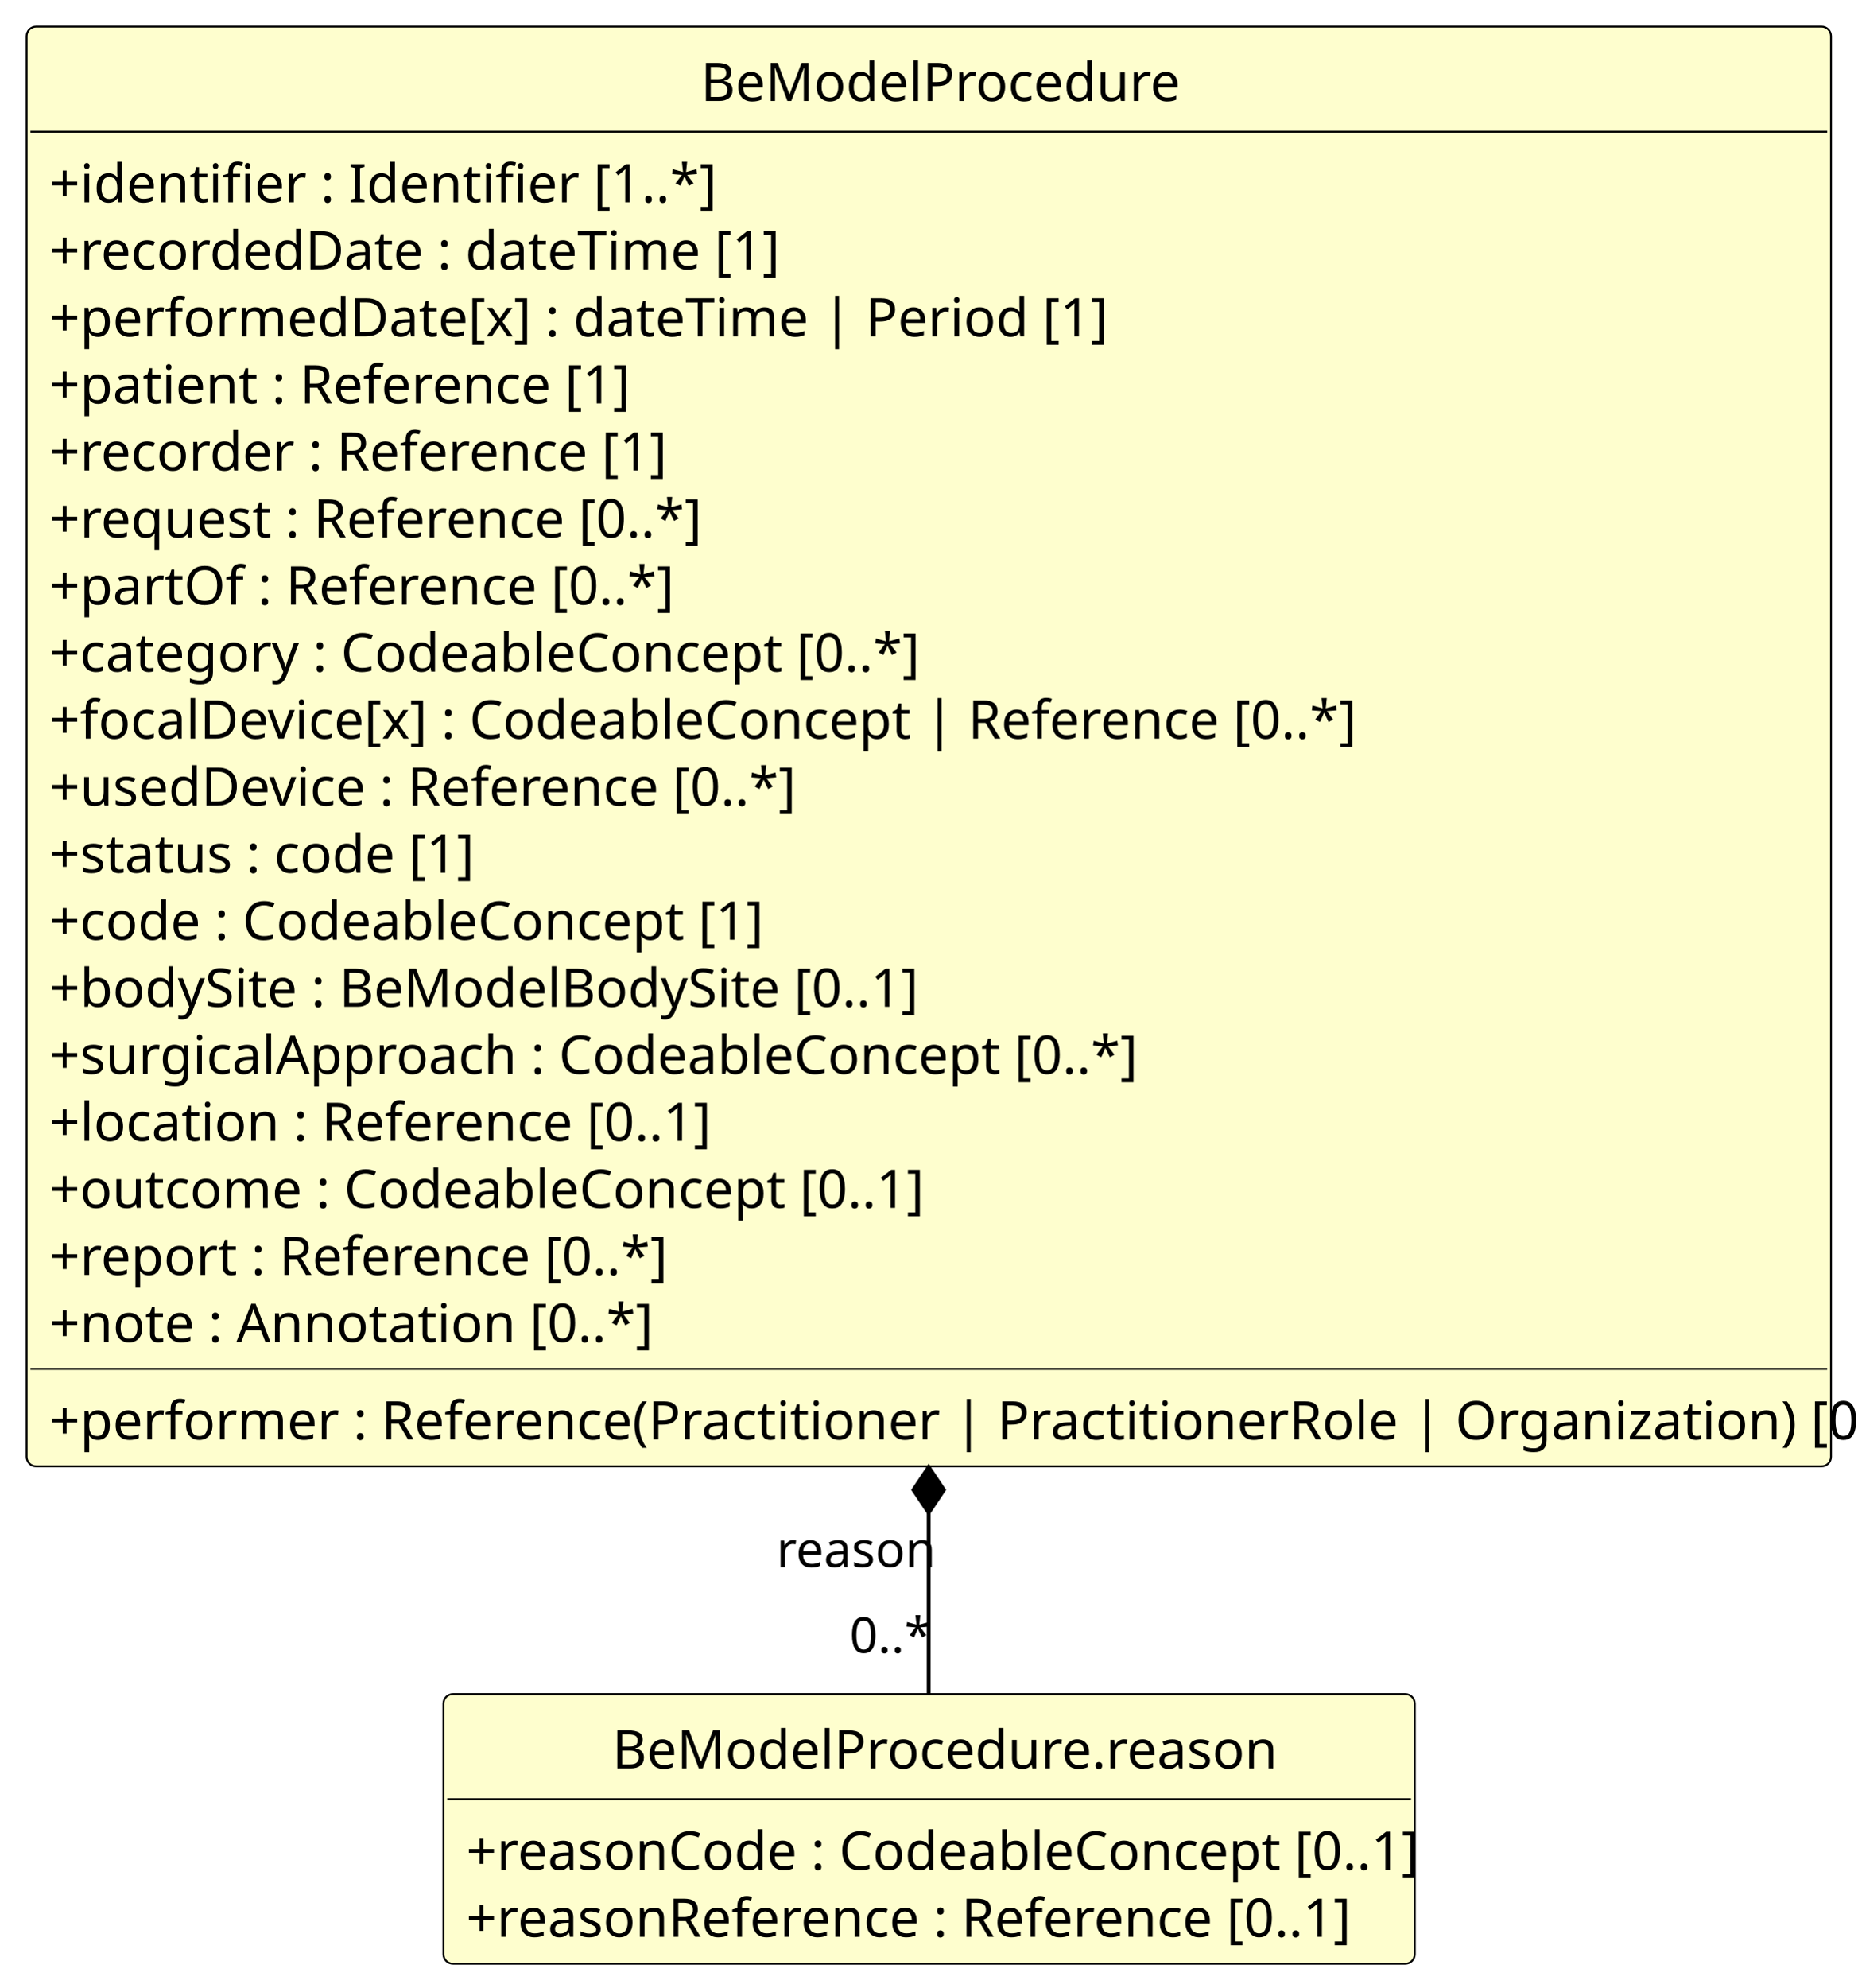
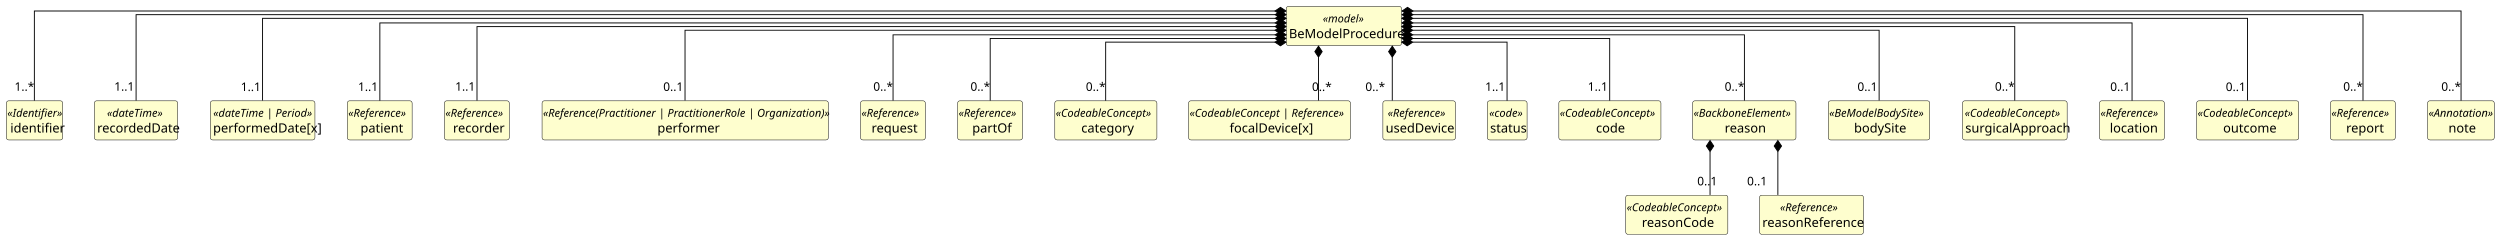
- <svg xmlns="http://www.w3.org/2000/svg" contentStyleType="text/css" data-diagram-type="CLASS" height="522px" preserveAspectRatio="none" style="width:488px;height:522px;background:#FFFFFF;" version="1.1" viewBox="0 0 488 522" width="488px" zoomAndPan="magnify">
+ <svg xmlns="http://www.w3.org/2000/svg" contentStyleType="text/css" data-diagram-type="CLASS" height="261px" preserveAspectRatio="none" style="width:2728px;height:261px;background:#FFFFFF;" version="1.1" viewBox="0 0 2728 261" width="2728px" zoomAndPan="magnify">
  <defs />
  <g>
    <g class="entity" data-entity="BeModelProcedure" data-source-line="14" data-uid="ent0002" id="entity_BeModelProcedure">
-       <rect fill="#FEFECE" height="378.188" rx="2.5" ry="2.5" style="stroke:#000000;stroke-width:0.5;" width="474.082" x="7" y="7" />
-       <text fill="#000000" font-family="sans-serif" font-size="14" lengthAdjust="spacing" textLength="119.848" x="184.117" y="26.533">BeModelProcedure</text>
-       <line style="stroke:#000000;stroke-width:0.5;" x1="8" x2="480.082" y1="34.609" y2="34.609" />
-       <text fill="#000000" font-family="sans-serif" font-size="14" lengthAdjust="spacing" textLength="159.141" x="13" y="53.143">+identifier : Identifier [1..*]</text>
-       <text fill="#000000" font-family="sans-serif" font-size="14" lengthAdjust="spacing" textLength="182.485" x="13" y="70.752">+recordedDate : dateTime [1]</text>
-       <text fill="#000000" font-family="sans-serif" font-size="14" lengthAdjust="spacing" textLength="257.701" x="13" y="88.361">+performedDate[x] : dateTime | Period [1]</text>
-       <text fill="#000000" font-family="sans-serif" font-size="14" lengthAdjust="spacing" textLength="145.927" x="13" y="105.971">+patient : Reference [1]</text>
-       <text fill="#000000" font-family="sans-serif" font-size="14" lengthAdjust="spacing" textLength="156.023" x="13" y="123.58">+recorder : Reference [1]</text>
-       <text fill="#000000" font-family="sans-serif" font-size="14" lengthAdjust="spacing" textLength="163.816" x="13" y="141.19">+request : Reference [0..*]</text>
-       <text fill="#000000" font-family="sans-serif" font-size="14" lengthAdjust="spacing" textLength="156.023" x="13" y="158.799">+partOf : Reference [0..*]</text>
-       <text fill="#000000" font-family="sans-serif" font-size="14" lengthAdjust="spacing" textLength="218.306" x="13" y="176.408">+category : CodeableConcept [0..*]</text>
-       <text fill="#000000" font-family="sans-serif" font-size="14" lengthAdjust="spacing" textLength="327.763" x="13" y="194.018">+focalDevice[x] : CodeableConcept | Reference [0..*]</text>
-       <text fill="#000000" font-family="sans-serif" font-size="14" lengthAdjust="spacing" textLength="190.272" x="13" y="211.627">+usedDevice : Reference [0..*]</text>
-       <text fill="#000000" font-family="sans-serif" font-size="14" lengthAdjust="spacing" textLength="107.01" x="13" y="229.236">+status : code [1]</text>
-       <text fill="#000000" font-family="sans-serif" font-size="14" lengthAdjust="spacing" textLength="181.74" x="13" y="246.846">+code : CodeableConcept [1]</text>
-       <text fill="#000000" font-family="sans-serif" font-size="14" lengthAdjust="spacing" textLength="220.637" x="13" y="264.455">+bodySite : BeModelBodySite [0..1]</text>
-       <text fill="#000000" font-family="sans-serif" font-size="14" lengthAdjust="spacing" textLength="272.781" x="13" y="282.065">+surgicalApproach : CodeableConcept [0..*]</text>
-       <text fill="#000000" font-family="sans-serif" font-size="14" lengthAdjust="spacing" textLength="167.713" x="13" y="299.674">+location : Reference [0..1]</text>
-       <text fill="#000000" font-family="sans-serif" font-size="14" lengthAdjust="spacing" textLength="220.644" x="13" y="317.283">+outcome : CodeableConcept [0..1]</text>
-       <text fill="#000000" font-family="sans-serif" font-size="14" lengthAdjust="spacing" textLength="153.692" x="13" y="334.893">+report : Reference [0..*]</text>
-       <text fill="#000000" font-family="sans-serif" font-size="14" lengthAdjust="spacing" textLength="146.72" x="13" y="352.502">+note : Annotation [0..*]</text>
-       <line style="stroke:#000000;stroke-width:0.5;" x1="8" x2="480.082" y1="359.578" y2="359.578" />
-       <text fill="#000000" font-family="sans-serif" font-size="14" lengthAdjust="spacing" textLength="462.082" x="13" y="378.111">+performer : Reference(Practitioner | PractitionerRole | Organization) [0..1]</text>
-     </g>
-     <g class="entity" data-entity="BeModelProcedure_reason" data-source-line="36" data-uid="ent0003" id="entity_BeModelProcedure_reason">
-       <rect fill="#FEFECE" height="70.828" rx="2.5" ry="2.5" style="stroke:#000000;stroke-width:0.5;" width="255.223" x="116.5" y="445" />
-       <text fill="#000000" font-family="sans-serif" font-size="14" lengthAdjust="spacing" textLength="166.544" x="160.839" y="464.533">BeModelProcedure.reason</text>
-       <line style="stroke:#000000;stroke-width:0.5;" x1="117.5" x2="370.723" y1="472.609" y2="472.609" />
-       <text fill="#000000" font-family="sans-serif" font-size="14" lengthAdjust="spacing" textLength="243.223" x="122.5" y="491.143">+reasonCode : CodeableConcept [0..1]</text>
-       <text fill="#000000" font-family="sans-serif" font-size="14" lengthAdjust="spacing" textLength="226.857" x="122.5" y="508.752">+reasonReference : Reference [0..1]</text>
-     </g>
-     <g class="link" data-entity-1="BeModelProcedure" data-entity-2="BeModelProcedure_reason" data-source-line="41" data-uid="lnk4" id="link_BeModelProcedure_BeModelProcedure_reason">
-       <path codeLine="41" d="M244,397.37 C244,419.87 244,428.6 244,444.92" fill="none" id="BeModelProcedure-backto-BeModelProcedure_reason" style="stroke:#000000;stroke-width:1;" />
-       <polygon fill="#000000" points="244,385.37,240,391.37,244,397.37,248,391.37,244,385.37" style="stroke:#000000;stroke-width:1;" />
-       <text fill="#000000" font-family="sans-serif" font-size="13" lengthAdjust="spacing" textLength="39.749" x="204" y="411.645">reason</text>
-       <text fill="#000000" font-family="sans-serif" font-size="13" lengthAdjust="spacing" textLength="19.513" x="223.217" y="434.158">0..*</text>
+       <rect fill="#FEFECE" height="42.703" rx="2.5" ry="2.5" style="stroke:#000000;stroke-width:0.5;" width="125.848" x="1403.5" y="7" />
+       <text fill="#000000" font-family="sans-serif" font-size="12" font-style="italic" lengthAdjust="spacing" textLength="46.031" x="1443.408" y="24.457">«model»</text>
+       <text fill="#000000" font-family="sans-serif" font-size="14" lengthAdjust="spacing" textLength="119.848" x="1406.5" y="41.627">BeModelProcedure</text>
+     </g>
+     <g class="entity" data-entity="BeModelProcedure_identifier" data-source-line="17" data-uid="ent0003" id="entity_BeModelProcedure_identifier">
+       <rect fill="#FEFECE" height="42.703" rx="2.5" ry="2.5" style="stroke:#000000;stroke-width:0.5;" width="61.373" x="7" y="110" />
+       <text fill="#000000" font-family="sans-serif" font-size="12" font-style="italic" lengthAdjust="spacing" textLength="59.373" x="8" y="127.457">«Identifier»</text>
+       <text fill="#000000" font-family="sans-serif" font-size="14" lengthAdjust="spacing" textLength="52.917" x="11.228" y="144.627">identifier</text>
+     </g>
+     <g class="entity" data-entity="BeModelProcedure_recordedDate" data-source-line="20" data-uid="ent0004" id="entity_BeModelProcedure_recordedDate">
+       <rect fill="#FEFECE" height="42.703" rx="2.5" ry="2.5" style="stroke:#000000;stroke-width:0.5;" width="90.827" x="103" y="110" />
+       <text fill="#000000" font-family="sans-serif" font-size="12" font-style="italic" lengthAdjust="spacing" textLength="63.369" x="116.729" y="127.457">«dateTime»</text>
+       <text fill="#000000" font-family="sans-serif" font-size="14" lengthAdjust="spacing" textLength="84.827" x="106" y="144.627">recordedDate</text>
+     </g>
+     <g class="entity" data-entity="BeModelProcedure_performedDate_x_" data-source-line="23" data-uid="ent0005" id="entity_BeModelProcedure_performedDate_x_">
+       <rect fill="#FEFECE" height="42.703" rx="2.5" ry="2.5" style="stroke:#000000;stroke-width:0.5;" width="114.158" x="229.5" y="110" />
+       <text fill="#000000" font-family="sans-serif" font-size="12" font-style="italic" lengthAdjust="spacing" textLength="107.842" x="232.658" y="127.457">«dateTime | Period»</text>
+       <text fill="#000000" font-family="sans-serif" font-size="14" lengthAdjust="spacing" textLength="108.158" x="232.5" y="144.627">performedDate[x]</text>
+     </g>
+     <g class="entity" data-entity="BeModelProcedure_patient" data-source-line="26" data-uid="ent0006" id="entity_BeModelProcedure_patient">
+       <rect fill="#FEFECE" height="42.703" rx="2.5" ry="2.5" style="stroke:#000000;stroke-width:0.5;" width="70.713" x="379" y="110" />
+       <text fill="#000000" font-family="sans-serif" font-size="12" font-style="italic" lengthAdjust="spacing" textLength="68.713" x="380" y="127.457">«Reference»</text>
+       <text fill="#000000" font-family="sans-serif" font-size="14" lengthAdjust="spacing" textLength="42.034" x="393.339" y="144.627">patient</text>
+     </g>
+     <g class="entity" data-entity="BeModelProcedure_recorder" data-source-line="29" data-uid="ent0007" id="entity_BeModelProcedure_recorder">
+       <rect fill="#FEFECE" height="42.703" rx="2.5" ry="2.5" style="stroke:#000000;stroke-width:0.5;" width="70.713" x="485" y="110" />
+       <text fill="#000000" font-family="sans-serif" font-size="12" font-style="italic" lengthAdjust="spacing" textLength="68.713" x="486" y="127.457">«Reference»</text>
+       <text fill="#000000" font-family="sans-serif" font-size="14" lengthAdjust="spacing" textLength="52.131" x="494.291" y="144.627">recorder</text>
+     </g>
+     <g class="entity" data-entity="BeModelProcedure_performer" data-source-line="32" data-uid="ent0008" id="entity_BeModelProcedure_performer">
+       <rect fill="#FEFECE" height="42.703" rx="2.5" ry="2.5" style="stroke:#000000;stroke-width:0.5;" width="312.377" x="591.5" y="110" />
+       <text fill="#000000" font-family="sans-serif" font-size="12" font-style="italic" lengthAdjust="spacing" textLength="310.377" x="592.5" y="127.457">«Reference(Practitioner | PractitionerRole | Organization)»</text>
+       <text fill="#000000" font-family="sans-serif" font-size="14" lengthAdjust="spacing" textLength="60.683" x="717.347" y="144.627">performer</text>
+     </g>
+     <g class="entity" data-entity="BeModelProcedure_request" data-source-line="35" data-uid="ent0009" id="entity_BeModelProcedure_request">
+       <rect fill="#FEFECE" height="42.703" rx="2.5" ry="2.5" style="stroke:#000000;stroke-width:0.5;" width="70.713" x="939" y="110" />
+       <text fill="#000000" font-family="sans-serif" font-size="12" font-style="italic" lengthAdjust="spacing" textLength="68.713" x="940" y="127.457">«Reference»</text>
+       <text fill="#000000" font-family="sans-serif" font-size="14" lengthAdjust="spacing" textLength="46.696" x="951.008" y="144.627">request</text>
+     </g>
+     <g class="entity" data-entity="BeModelProcedure_partOf" data-source-line="38" data-uid="ent0010" id="entity_BeModelProcedure_partOf">
+       <rect fill="#FEFECE" height="42.703" rx="2.5" ry="2.5" style="stroke:#000000;stroke-width:0.5;" width="70.713" x="1045" y="110" />
+       <text fill="#000000" font-family="sans-serif" font-size="12" font-style="italic" lengthAdjust="spacing" textLength="68.713" x="1046" y="127.457">«Reference»</text>
+       <text fill="#000000" font-family="sans-serif" font-size="14" lengthAdjust="spacing" textLength="38.903" x="1060.905" y="144.627">partOf</text>
+     </g>
+     <g class="entity" data-entity="BeModelProcedure_category" data-source-line="41" data-uid="ent0011" id="entity_BeModelProcedure_category">
+       <rect fill="#FEFECE" height="42.703" rx="2.5" ry="2.5" style="stroke:#000000;stroke-width:0.5;" width="111.418" x="1151" y="110" />
+       <text fill="#000000" font-family="sans-serif" font-size="12" font-style="italic" lengthAdjust="spacing" textLength="109.418" x="1152" y="127.457">«CodeableConcept»</text>
+       <text fill="#000000" font-family="sans-serif" font-size="14" lengthAdjust="spacing" textLength="53.696" x="1179.861" y="144.627">category</text>
+     </g>
+     <g class="entity" data-entity="BeModelProcedure_focalDevice_x_" data-source-line="44" data-uid="ent0012" id="entity_BeModelProcedure_focalDevice_x_">
+       <rect fill="#FEFECE" height="42.703" rx="2.5" ry="2.5" style="stroke:#000000;stroke-width:0.5;" width="176.568" x="1297" y="110" />
+       <text fill="#000000" font-family="sans-serif" font-size="12" font-style="italic" lengthAdjust="spacing" textLength="174.568" x="1298" y="127.457">«CodeableConcept | Reference»</text>
+       <text fill="#000000" font-family="sans-serif" font-size="14" lengthAdjust="spacing" textLength="87.144" x="1341.712" y="144.627">focalDevice[x]</text>
+     </g>
+     <g class="entity" data-entity="BeModelProcedure_usedDevice" data-source-line="47" data-uid="ent0013" id="entity_BeModelProcedure_usedDevice">
+       <rect fill="#FEFECE" height="42.703" rx="2.5" ry="2.5" style="stroke:#000000;stroke-width:0.5;" width="79.151" x="1509" y="110" />
+       <text fill="#000000" font-family="sans-serif" font-size="12" font-style="italic" lengthAdjust="spacing" textLength="68.713" x="1514.219" y="127.457">«Reference»</text>
+       <text fill="#000000" font-family="sans-serif" font-size="14" lengthAdjust="spacing" textLength="73.151" x="1512" y="144.627">usedDevice</text>
+     </g>
+     <g class="entity" data-entity="BeModelProcedure_status" data-source-line="50" data-uid="ent0014" id="entity_BeModelProcedure_status">
+       <rect fill="#FEFECE" height="42.703" rx="2.5" ry="2.5" style="stroke:#000000;stroke-width:0.5;" width="43.352" x="1623" y="110" />
+       <text fill="#000000" font-family="sans-serif" font-size="12" font-style="italic" lengthAdjust="spacing" textLength="39.369" x="1624.991" y="127.457">«code»</text>
+       <text fill="#000000" font-family="sans-serif" font-size="14" lengthAdjust="spacing" textLength="37.352" x="1626" y="144.627">status</text>
+     </g>
+     <g class="entity" data-entity="BeModelProcedure_code" data-source-line="53" data-uid="ent0015" id="entity_BeModelProcedure_code">
+       <rect fill="#FEFECE" height="42.703" rx="2.5" ry="2.5" style="stroke:#000000;stroke-width:0.5;" width="111.418" x="1701" y="110" />
+       <text fill="#000000" font-family="sans-serif" font-size="12" font-style="italic" lengthAdjust="spacing" textLength="109.418" x="1702" y="127.457">«CodeableConcept»</text>
+       <text fill="#000000" font-family="sans-serif" font-size="14" lengthAdjust="spacing" textLength="30.358" x="1741.53" y="144.627">code</text>
+     </g>
+     <g class="entity" data-entity="BeModelProcedure_reason" data-source-line="56" data-uid="ent0016" id="entity_BeModelProcedure_reason">
+       <rect fill="#FEFECE" height="42.703" rx="2.5" ry="2.5" style="stroke:#000000;stroke-width:0.5;" width="112.742" x="1847" y="110" />
+       <text fill="#000000" font-family="sans-serif" font-size="12" font-style="italic" lengthAdjust="spacing" textLength="110.742" x="1848" y="127.457">«BackboneElement»</text>
+       <text fill="#000000" font-family="sans-serif" font-size="14" lengthAdjust="spacing" textLength="42.807" x="1881.968" y="144.627">reason</text>
+     </g>
+     <g class="entity" data-entity="BeModelProcedure_reason_reasonCode" data-source-line="59" data-uid="ent0017" id="entity_BeModelProcedure_reason_reasonCode">
+       <rect fill="#FEFECE" height="42.703" rx="2.5" ry="2.5" style="stroke:#000000;stroke-width:0.5;" width="111.418" x="1774" y="213" />
+       <text fill="#000000" font-family="sans-serif" font-size="12" font-style="italic" lengthAdjust="spacing" textLength="109.418" x="1775" y="230.457">«CodeableConcept»</text>
+       <text fill="#000000" font-family="sans-serif" font-size="14" lengthAdjust="spacing" textLength="76.275" x="1791.571" y="247.627">reasonCode</text>
+     </g>
+     <g class="entity" data-entity="BeModelProcedure_reason_reasonReference" data-source-line="62" data-uid="ent0018" id="entity_BeModelProcedure_reason_reasonReference">
+       <rect fill="#FEFECE" height="42.703" rx="2.5" ry="2.5" style="stroke:#000000;stroke-width:0.5;" width="113.399" x="1920" y="213" />
+       <text fill="#000000" font-family="sans-serif" font-size="12" font-style="italic" lengthAdjust="spacing" textLength="68.713" x="1942.343" y="230.457">«Reference»</text>
+       <text fill="#000000" font-family="sans-serif" font-size="14" lengthAdjust="spacing" textLength="107.399" x="1923" y="247.627">reasonReference</text>
+     </g>
+     <g class="entity" data-entity="BeModelProcedure_bodySite" data-source-line="65" data-uid="ent0019" id="entity_BeModelProcedure_bodySite">
+       <rect fill="#FEFECE" height="42.703" rx="2.5" ry="2.5" style="stroke:#000000;stroke-width:0.5;" width="110.738" x="1995" y="110" />
+       <text fill="#000000" font-family="sans-serif" font-size="12" font-style="italic" lengthAdjust="spacing" textLength="108.738" x="1996" y="127.457">«BeModelBodySite»</text>
+       <text fill="#000000" font-family="sans-serif" font-size="14" lengthAdjust="spacing" textLength="54.482" x="2023.128" y="144.627">bodySite</text>
+     </g>
+     <g class="entity" data-entity="BeModelProcedure_surgicalApproach" data-source-line="68" data-uid="ent0020" id="entity_BeModelProcedure_surgicalApproach">
+       <rect fill="#FEFECE" height="42.703" rx="2.5" ry="2.5" style="stroke:#000000;stroke-width:0.5;" width="114.172" x="2141.5" y="110" />
+       <text fill="#000000" font-family="sans-serif" font-size="12" font-style="italic" lengthAdjust="spacing" textLength="109.418" x="2143.877" y="127.457">«CodeableConcept»</text>
+       <text fill="#000000" font-family="sans-serif" font-size="14" lengthAdjust="spacing" textLength="108.172" x="2144.5" y="144.627">surgicalApproach</text>
+     </g>
+     <g class="entity" data-entity="BeModelProcedure_location" data-source-line="71" data-uid="ent0021" id="entity_BeModelProcedure_location">
+       <rect fill="#FEFECE" height="42.703" rx="2.5" ry="2.5" style="stroke:#000000;stroke-width:0.5;" width="70.713" x="2291" y="110" />
+       <text fill="#000000" font-family="sans-serif" font-size="12" font-style="italic" lengthAdjust="spacing" textLength="68.713" x="2292" y="127.457">«Reference»</text>
+       <text fill="#000000" font-family="sans-serif" font-size="14" lengthAdjust="spacing" textLength="48.255" x="2302.229" y="144.627">location</text>
+     </g>
+     <g class="entity" data-entity="BeModelProcedure_outcome" data-source-line="74" data-uid="ent0022" id="entity_BeModelProcedure_outcome">
+       <rect fill="#FEFECE" height="42.703" rx="2.5" ry="2.5" style="stroke:#000000;stroke-width:0.5;" width="111.418" x="2397" y="110" />
+       <text fill="#000000" font-family="sans-serif" font-size="12" font-style="italic" lengthAdjust="spacing" textLength="109.418" x="2398" y="127.457">«CodeableConcept»</text>
+       <text fill="#000000" font-family="sans-serif" font-size="14" lengthAdjust="spacing" textLength="53.696" x="2425.861" y="144.627">outcome</text>
+     </g>
+     <g class="entity" data-entity="BeModelProcedure_report" data-source-line="77" data-uid="ent0023" id="entity_BeModelProcedure_report">
+       <rect fill="#FEFECE" height="42.703" rx="2.5" ry="2.5" style="stroke:#000000;stroke-width:0.5;" width="70.713" x="2543" y="110" />
+       <text fill="#000000" font-family="sans-serif" font-size="12" font-style="italic" lengthAdjust="spacing" textLength="68.713" x="2544" y="127.457">«Reference»</text>
+       <text fill="#000000" font-family="sans-serif" font-size="14" lengthAdjust="spacing" textLength="36.572" x="2560.07" y="144.627">report</text>
+     </g>
+     <g class="entity" data-entity="BeModelProcedure_note" data-source-line="80" data-uid="ent0024" id="entity_BeModelProcedure_note">
+       <rect fill="#FEFECE" height="42.703" rx="2.5" ry="2.5" style="stroke:#000000;stroke-width:0.5;" width="72.728" x="2649" y="110" />
+       <text fill="#000000" font-family="sans-serif" font-size="12" font-style="italic" lengthAdjust="spacing" textLength="70.728" x="2650" y="127.457">«Annotation»</text>
+       <text fill="#000000" font-family="sans-serif" font-size="14" lengthAdjust="spacing" textLength="27.248" x="2671.74" y="144.627">note</text>
+     </g>
+     <g class="link" data-entity-1="BeModelProcedure" data-entity-2="BeModelProcedure_identifier" data-source-line="83" data-uid="lnk25" id="link_BeModelProcedure_BeModelProcedure_identifier">
+       <path codeLine="83" d="M1391.25,12 C1114.7,12 37.5,12 37.5,12 C37.5,12 37.5,75.42 37.5,109.86" fill="none" id="BeModelProcedure-backto-BeModelProcedure_identifier" style="stroke:#000000;stroke-width:1;" />
+       <polygon fill="#000000" points="1403.25,12,1397.25,8,1391.25,12,1397.25,16,1403.25,12" style="stroke:#000000;stroke-width:1;" />
+       <text fill="#000000" font-family="sans-serif" font-size="13" lengthAdjust="spacing" textLength="19.513" x="15.848" y="99.11">1..*</text>
+     </g>
+     <g class="link" data-entity-1="BeModelProcedure" data-entity-2="BeModelProcedure_recordedDate" data-source-line="84" data-uid="lnk26" id="link_BeModelProcedure_BeModelProcedure_recordedDate">
+       <path codeLine="84" d="M1391.37,16 C1128.77,16 148.5,16 148.5,16 C148.5,16 148.5,76.32 148.5,109.78" fill="none" id="BeModelProcedure-backto-BeModelProcedure_recordedDate" style="stroke:#000000;stroke-width:1;" />
+       <polygon fill="#000000" points="1403.37,16,1397.37,12,1391.37,16,1397.37,20,1403.37,16" style="stroke:#000000;stroke-width:1;" />
+       <text fill="#000000" font-family="sans-serif" font-size="13" lengthAdjust="spacing" textLength="21.684" x="124.667" y="99.008">1..1</text>
+     </g>
+     <g class="link" data-entity-1="BeModelProcedure" data-entity-2="BeModelProcedure_performedDate_x_" data-source-line="85" data-uid="lnk27" id="link_BeModelProcedure_BeModelProcedure_performedDate_x_">
+       <path codeLine="85" d="M1391.48,20 C1146.95,20 286.5,20 286.5,20 C286.5,20 286.5,77.29 286.5,109.74" fill="none" id="BeModelProcedure-backto-BeModelProcedure_performedDate_x_" style="stroke:#000000;stroke-width:1;" />
+       <polygon fill="#000000" points="1403.48,20,1397.48,16,1391.48,20,1397.48,24,1403.48,20" style="stroke:#000000;stroke-width:1;" />
+       <text fill="#000000" font-family="sans-serif" font-size="13" lengthAdjust="spacing" textLength="21.684" x="262.749" y="99.324">1..1</text>
+     </g>
+     <g class="link" data-entity-1="BeModelProcedure" data-entity-2="BeModelProcedure_patient" data-source-line="86" data-uid="lnk28" id="link_BeModelProcedure_BeModelProcedure_patient">
+       <path codeLine="86" d="M1391.45,25 C1164.49,25 414.5,25 414.5,25 C414.5,25 414.5,78.83 414.5,109.95" fill="none" id="BeModelProcedure-backto-BeModelProcedure_patient" style="stroke:#000000;stroke-width:1;" />
+       <polygon fill="#000000" points="1403.45,25,1397.45,21,1391.45,25,1397.45,29,1403.45,25" style="stroke:#000000;stroke-width:1;" />
+       <text fill="#000000" font-family="sans-serif" font-size="13" lengthAdjust="spacing" textLength="21.684" x="390.683" y="99.225">1..1</text>
+     </g>
+     <g class="link" data-entity-1="BeModelProcedure" data-entity-2="BeModelProcedure_recorder" data-source-line="87" data-uid="lnk29" id="link_BeModelProcedure_BeModelProcedure_recorder">
+       <path codeLine="87" d="M1391.33,29 C1179.63,29 520.5,29 520.5,29 C520.5,29 520.5,79.67 520.5,109.76" fill="none" id="BeModelProcedure-backto-BeModelProcedure_recorder" style="stroke:#000000;stroke-width:1;" />
+       <polygon fill="#000000" points="1403.33,29,1397.33,25,1391.33,29,1397.33,33,1403.33,29" style="stroke:#000000;stroke-width:1;" />
+       <text fill="#000000" font-family="sans-serif" font-size="13" lengthAdjust="spacing" textLength="21.684" x="496.683" y="98.982">1..1</text>
+     </g>
+     <g class="link" data-entity-1="BeModelProcedure" data-entity-2="BeModelProcedure_performer" data-source-line="88" data-uid="lnk30" id="link_BeModelProcedure_BeModelProcedure_performer">
+       <path codeLine="88" d="M1391.32,33 C1215.87,33 747.5,33 747.5,33 C747.5,33 747.5,80.62 747.5,109.64" fill="none" id="BeModelProcedure-backto-BeModelProcedure_performer" style="stroke:#000000;stroke-width:1;" />
+       <polygon fill="#000000" points="1403.32,33,1397.32,29,1391.32,33,1397.32,37,1403.32,33" style="stroke:#000000;stroke-width:1;" />
+       <text fill="#000000" font-family="sans-serif" font-size="13" lengthAdjust="spacing" textLength="21.684" x="723.719" y="99.197">0..1</text>
+     </g>
+     <g class="link" data-entity-1="BeModelProcedure" data-entity-2="BeModelProcedure_request" data-source-line="89" data-uid="lnk31" id="link_BeModelProcedure_BeModelProcedure_request">
+       <path codeLine="89" d="M1391.44,38 C1258.68,38 974.5,38 974.5,38 C974.5,38 974.5,82.19 974.5,109.81" fill="none" id="BeModelProcedure-backto-BeModelProcedure_request" style="stroke:#000000;stroke-width:1;" />
+       <polygon fill="#000000" points="1403.44,38,1397.44,34,1391.44,38,1397.44,42,1403.44,38" style="stroke:#000000;stroke-width:1;" />
+       <text fill="#000000" font-family="sans-serif" font-size="13" lengthAdjust="spacing" textLength="19.513" x="952.941" y="99.046">0..*</text>
+     </g>
+     <g class="link" data-entity-1="BeModelProcedure" data-entity-2="BeModelProcedure_partOf" data-source-line="90" data-uid="lnk32" id="link_BeModelProcedure_BeModelProcedure_partOf">
+       <path codeLine="90" d="M1391.19,42 C1281.69,42 1080.5,42 1080.5,42 C1080.5,42 1080.5,83.35 1080.5,109.83" fill="none" id="BeModelProcedure-backto-BeModelProcedure_partOf" style="stroke:#000000;stroke-width:1;" />
+       <polygon fill="#000000" points="1403.19,42,1397.19,38,1391.19,42,1397.19,46,1403.19,42" style="stroke:#000000;stroke-width:1;" />
+       <text fill="#000000" font-family="sans-serif" font-size="13" lengthAdjust="spacing" textLength="19.513" x="1058.941" y="99.072">0..*</text>
+     </g>
+     <g class="link" data-entity-1="BeModelProcedure" data-entity-2="BeModelProcedure_category" data-source-line="91" data-uid="lnk33" id="link_BeModelProcedure_BeModelProcedure_category">
+       <path codeLine="91" d="M1391.23,46 C1314.27,46 1206.5,46 1206.5,46 C1206.5,46 1206.5,84.6 1206.5,109.92" fill="none" id="BeModelProcedure-backto-BeModelProcedure_category" style="stroke:#000000;stroke-width:1;" />
+       <polygon fill="#000000" points="1403.23,46,1397.23,42,1391.23,46,1397.23,50,1403.23,46" style="stroke:#000000;stroke-width:1;" />
+       <text fill="#000000" font-family="sans-serif" font-size="13" lengthAdjust="spacing" textLength="19.513" x="1184.841" y="99.187">0..*</text>
+     </g>
+     <g class="link" data-entity-1="BeModelProcedure" data-entity-2="BeModelProcedure_focalDevice_x_" data-source-line="92" data-uid="lnk34" id="link_BeModelProcedure_BeModelProcedure_focalDevice_x_">
+       <path codeLine="92" d="M1438.75,62.34 C1438.75,79.82 1438.75,92.22 1438.75,109.69" fill="none" id="BeModelProcedure-backto-BeModelProcedure_focalDevice_x_" style="stroke:#000000;stroke-width:1;" />
+       <polygon fill="#000000" points="1438.75,50.34,1434.75,56.34,1438.75,62.34,1442.75,56.34,1438.75,50.34" style="stroke:#000000;stroke-width:1;" />
+       <text fill="#000000" font-family="sans-serif" font-size="13" lengthAdjust="spacing" textLength="19.513" x="1431.635" y="99.261">0..*</text>
+     </g>
+     <g class="link" data-entity-1="BeModelProcedure" data-entity-2="BeModelProcedure_usedDevice" data-source-line="93" data-uid="lnk35" id="link_BeModelProcedure_BeModelProcedure_usedDevice">
+       <path codeLine="93" d="M1519.25,62.34 C1519.25,79.82 1519.25,92.22 1519.25,109.69" fill="none" id="BeModelProcedure-backto-BeModelProcedure_usedDevice" style="stroke:#000000;stroke-width:1;" />
+       <polygon fill="#000000" points="1519.25,50.34,1515.25,56.34,1519.25,62.34,1523.25,56.34,1519.25,50.34" style="stroke:#000000;stroke-width:1;" />
+       <text fill="#000000" font-family="sans-serif" font-size="13" lengthAdjust="spacing" textLength="19.513" x="1489.884" y="99.261">0..*</text>
+     </g>
+     <g class="link" data-entity-1="BeModelProcedure" data-entity-2="BeModelProcedure_status" data-source-line="94" data-uid="lnk36" id="link_BeModelProcedure_BeModelProcedure_status">
+       <path codeLine="94" d="M1541.51,46 C1592.71,46 1644.5,46 1644.5,46 C1644.5,46 1644.5,84.6 1644.5,109.92" fill="none" id="BeModelProcedure-backto-BeModelProcedure_status" style="stroke:#000000;stroke-width:1;" />
+       <polygon fill="#000000" points="1529.51,46,1535.51,50,1541.51,46,1535.51,42,1529.51,46" style="stroke:#000000;stroke-width:1;" />
+       <text fill="#000000" font-family="sans-serif" font-size="13" lengthAdjust="spacing" textLength="21.684" x="1620.594" y="99.187">1..1</text>
+     </g>
+     <g class="link" data-entity-1="BeModelProcedure" data-entity-2="BeModelProcedure_code" data-source-line="95" data-uid="lnk37" id="link_BeModelProcedure_BeModelProcedure_code">
+       <path codeLine="95" d="M1541.78,42 C1627.11,42 1756.5,42 1756.5,42 C1756.5,42 1756.5,83.35 1756.5,109.83" fill="none" id="BeModelProcedure-backto-BeModelProcedure_code" style="stroke:#000000;stroke-width:1;" />
+       <polygon fill="#000000" points="1529.78,42,1535.78,46,1541.78,42,1535.78,38,1529.78,42" style="stroke:#000000;stroke-width:1;" />
+       <text fill="#000000" font-family="sans-serif" font-size="13" lengthAdjust="spacing" textLength="21.684" x="1732.584" y="99.072">1..1</text>
+     </g>
+     <g class="link" data-entity-1="BeModelProcedure" data-entity-2="BeModelProcedure_reason" data-source-line="96" data-uid="lnk38" id="link_BeModelProcedure_BeModelProcedure_reason">
+       <path codeLine="96" d="M1541.58,38 C1662.6,38 1903.5,38 1903.5,38 C1903.5,38 1903.5,82.19 1903.5,109.81" fill="none" id="BeModelProcedure-backto-BeModelProcedure_reason" style="stroke:#000000;stroke-width:1;" />
+       <polygon fill="#000000" points="1529.58,38,1535.58,42,1541.58,38,1535.58,34,1529.58,38" style="stroke:#000000;stroke-width:1;" />
+       <text fill="#000000" font-family="sans-serif" font-size="13" lengthAdjust="spacing" textLength="19.513" x="1881.937" y="99.046">0..*</text>
+     </g>
+     <g class="link" data-entity-1="BeModelProcedure_reason" data-entity-2="BeModelProcedure_reason_reasonCode" data-source-line="97" data-uid="lnk39" id="link_BeModelProcedure_reason_BeModelProcedure_reason_reasonCode">
+       <path codeLine="97" d="M1866,165.34 C1866,182.82 1866,195.22 1866,212.69" fill="none" id="BeModelProcedure_reason-backto-BeModelProcedure_reason_reasonCode" style="stroke:#000000;stroke-width:1;" />
+       <polygon fill="#000000" points="1866,153.34,1862,159.34,1866,165.34,1870,159.34,1866,153.34" style="stroke:#000000;stroke-width:1;" />
+       <text fill="#000000" font-family="sans-serif" font-size="13" lengthAdjust="spacing" textLength="21.684" x="1852.023" y="202.261">0..1</text>
+     </g>
+     <g class="link" data-entity-1="BeModelProcedure_reason" data-entity-2="BeModelProcedure_reason_reasonReference" data-source-line="98" data-uid="lnk40" id="link_BeModelProcedure_reason_BeModelProcedure_reason_reasonReference">
+       <path codeLine="98" d="M1940,165.34 C1940,182.82 1940,195.22 1940,212.69" fill="none" id="BeModelProcedure_reason-backto-BeModelProcedure_reason_reasonReference" style="stroke:#000000;stroke-width:1;" />
+       <polygon fill="#000000" points="1940,153.34,1936,159.34,1940,165.34,1944,159.34,1940,153.34" style="stroke:#000000;stroke-width:1;" />
+       <text fill="#000000" font-family="sans-serif" font-size="13" lengthAdjust="spacing" textLength="21.684" x="1906.407" y="202.261">0..1</text>
+     </g>
+     <g class="link" data-entity-1="BeModelProcedure" data-entity-2="BeModelProcedure_bodySite" data-source-line="99" data-uid="lnk41" id="link_BeModelProcedure_BeModelProcedure_bodySite">
+       <path codeLine="99" d="M1541.55,33 C1692.56,33 2050.5,33 2050.5,33 C2050.5,33 2050.5,80.62 2050.5,109.64" fill="none" id="BeModelProcedure-backto-BeModelProcedure_bodySite" style="stroke:#000000;stroke-width:1;" />
+       <polygon fill="#000000" points="1529.55,33,1535.55,37,1541.55,33,1535.55,29,1529.55,33" style="stroke:#000000;stroke-width:1;" />
+       <text fill="#000000" font-family="sans-serif" font-size="13" lengthAdjust="spacing" textLength="21.684" x="2026.805" y="99.197">0..1</text>
+     </g>
+     <g class="link" data-entity-1="BeModelProcedure" data-entity-2="BeModelProcedure_surgicalApproach" data-source-line="100" data-uid="lnk42" id="link_BeModelProcedure_BeModelProcedure_surgicalApproach">
+       <path codeLine="100" d="M1541.54,29 C1719.1,29 2198.5,29 2198.5,29 C2198.5,29 2198.5,79.67 2198.5,109.76" fill="none" id="BeModelProcedure-backto-BeModelProcedure_surgicalApproach" style="stroke:#000000;stroke-width:1;" />
+       <polygon fill="#000000" points="1529.54,29,1535.54,33,1541.54,29,1535.54,25,1529.54,29" style="stroke:#000000;stroke-width:1;" />
+       <text fill="#000000" font-family="sans-serif" font-size="13" lengthAdjust="spacing" textLength="19.513" x="2176.876" y="98.982">0..*</text>
+     </g>
+     <g class="link" data-entity-1="BeModelProcedure" data-entity-2="BeModelProcedure_location" data-source-line="101" data-uid="lnk43" id="link_BeModelProcedure_BeModelProcedure_location">
+       <path codeLine="101" d="M1541.74,25 C1740.34,25 2326.5,25 2326.5,25 C2326.5,25 2326.5,78.83 2326.5,109.95" fill="none" id="BeModelProcedure-backto-BeModelProcedure_location" style="stroke:#000000;stroke-width:1;" />
+       <polygon fill="#000000" points="1529.74,25,1535.74,29,1541.74,25,1535.74,21,1529.74,25" style="stroke:#000000;stroke-width:1;" />
+       <text fill="#000000" font-family="sans-serif" font-size="13" lengthAdjust="spacing" textLength="21.684" x="2302.683" y="99.225">0..1</text>
+     </g>
+     <g class="link" data-entity-1="BeModelProcedure" data-entity-2="BeModelProcedure_outcome" data-source-line="102" data-uid="lnk44" id="link_BeModelProcedure_BeModelProcedure_outcome">
+       <path codeLine="102" d="M1541.68,20 C1759.3,20 2452.5,20 2452.5,20 C2452.5,20 2452.5,77.29 2452.5,109.74" fill="none" id="BeModelProcedure-backto-BeModelProcedure_outcome" style="stroke:#000000;stroke-width:1;" />
+       <polygon fill="#000000" points="1529.68,20,1535.68,24,1541.68,20,1535.68,16,1529.68,20" style="stroke:#000000;stroke-width:1;" />
+       <text fill="#000000" font-family="sans-serif" font-size="13" lengthAdjust="spacing" textLength="21.684" x="2428.714" y="99.324">0..1</text>
+     </g>
+     <g class="link" data-entity-1="BeModelProcedure" data-entity-2="BeModelProcedure_report" data-source-line="103" data-uid="lnk45" id="link_BeModelProcedure_BeModelProcedure_report">
+       <path codeLine="103" d="M1541.88,16 C1777.64,16 2578.5,16 2578.5,16 C2578.5,16 2578.5,76.32 2578.5,109.78" fill="none" id="BeModelProcedure-backto-BeModelProcedure_report" style="stroke:#000000;stroke-width:1;" />
+       <polygon fill="#000000" points="1529.88,16,1535.88,20,1541.88,16,1535.88,12,1529.88,16" style="stroke:#000000;stroke-width:1;" />
+       <text fill="#000000" font-family="sans-serif" font-size="13" lengthAdjust="spacing" textLength="19.513" x="2556.941" y="99.008">0..*</text>
+     </g>
+     <g class="link" data-entity-1="BeModelProcedure" data-entity-2="BeModelProcedure_note" data-source-line="104" data-uid="lnk46" id="link_BeModelProcedure_BeModelProcedure_note">
+       <path codeLine="104" d="M1541.9,12 C1792.12,12 2685.5,12 2685.5,12 C2685.5,12 2685.5,75.42 2685.5,109.86" fill="none" id="BeModelProcedure-backto-BeModelProcedure_note" style="stroke:#000000;stroke-width:1;" />
+       <polygon fill="#000000" points="1529.9,12,1535.9,16,1541.9,12,1535.9,8,1529.9,12" style="stroke:#000000;stroke-width:1;" />
+       <text fill="#000000" font-family="sans-serif" font-size="13" lengthAdjust="spacing" textLength="19.513" x="2663.938" y="99.11">0..*</text>
    </g>
  </g>
</svg>
